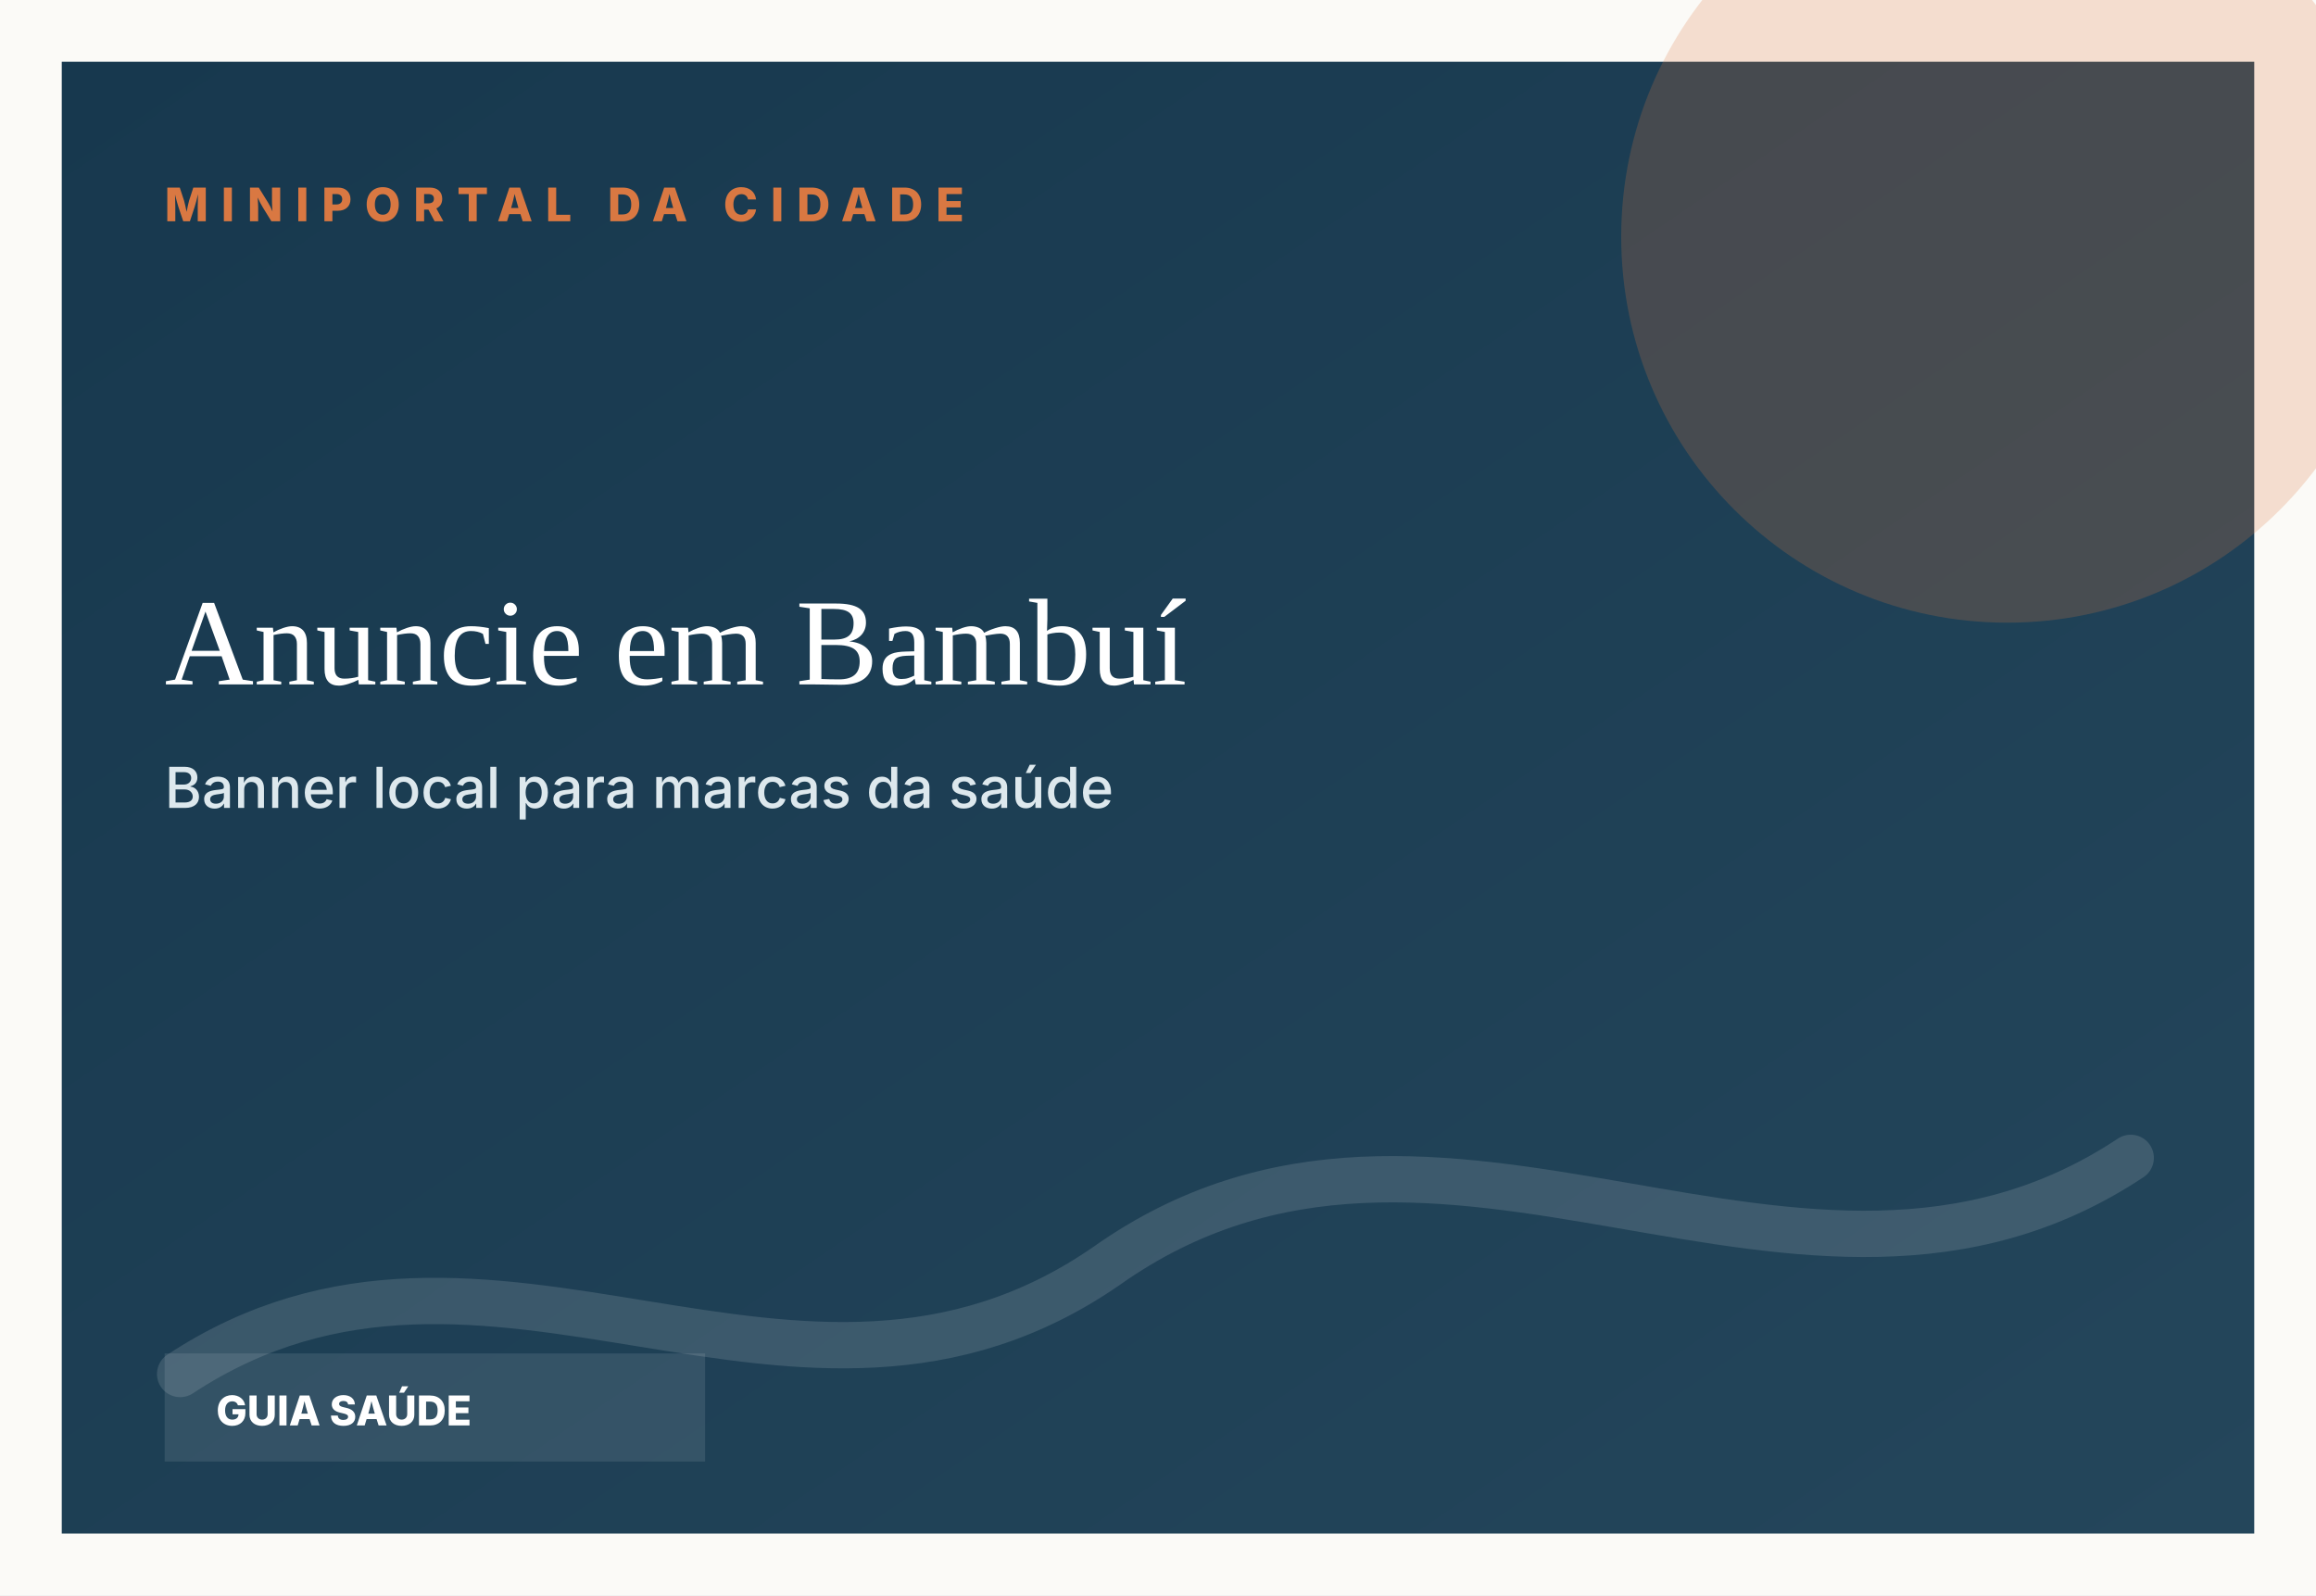
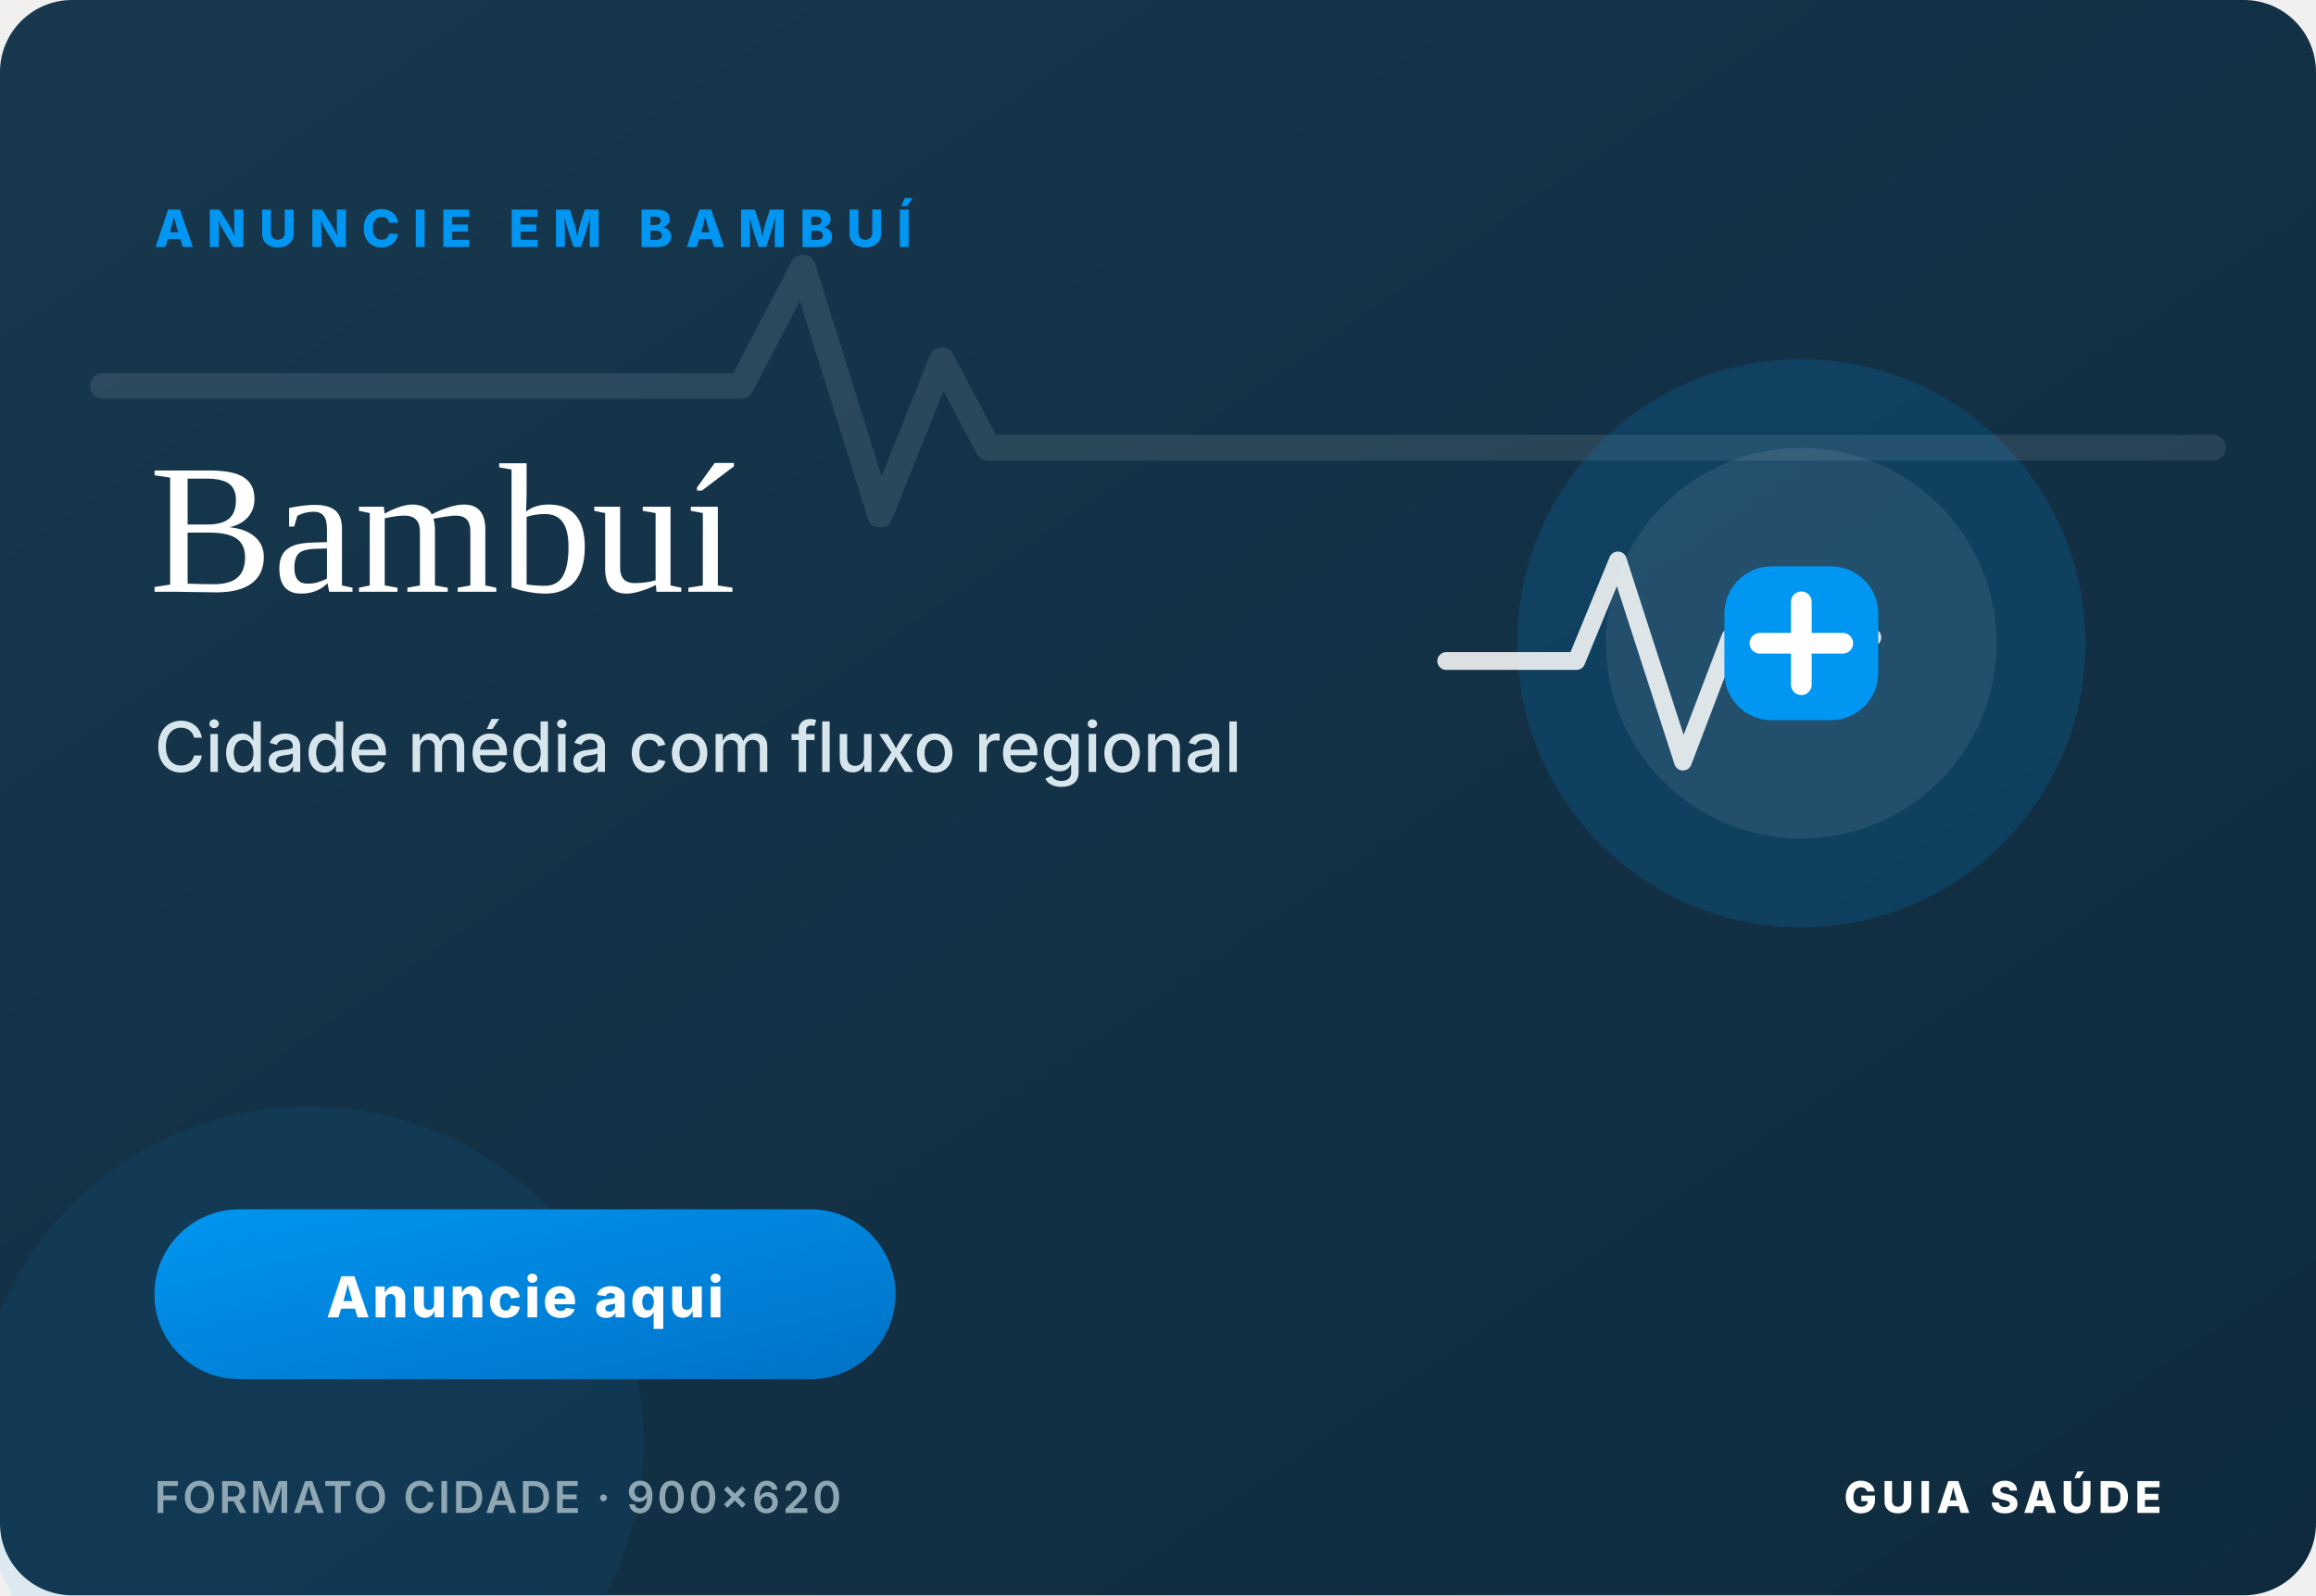
<svg xmlns="http://www.w3.org/2000/svg" width="900" height="620" viewBox="0 0 900 620" fill="none">
  <defs>
-     <linearGradient id="g" x1="0" y1="0" x2="1" y2="1">
-       <stop stop-color="#17384E" />
-       <stop offset="1" stop-color="#24465B" />
+     <linearGradient id="bg" x1="0" y1="0" x2="1" y2="1">
+       <stop stop-color="#17384e" />
+       <stop offset="1" stop-color="#0f2a3d" />
    </linearGradient>
-     <linearGradient id="a" x1="0" y1="0" x2="1" y2="1">
-       <stop stop-color="#D97842" />
-       <stop offset="1" stop-color="#A85831" />
+     <linearGradient id="cta" x1="0" y1="0" x2="1" y2="1">
+       <stop stop-color="#0096f2" />
+       <stop offset="1" stop-color="#0072c6" />
    </linearGradient>
  </defs>
-   <rect width="900" height="620" fill="#FBFAF7" />
-   <rect x="24" y="24" width="852" height="572" fill="url(#g)" />
-   <circle cx="780" cy="92" r="150" fill="#D97842" opacity=".22" />
-   <path d="M70 534C190 455 310 575 430 492C560 400 700 535 828 450" stroke="#FFFFFF" stroke-opacity=".13" stroke-width="18" stroke-linecap="round" />
-   <text x="64" y="86" fill="#D97842" font-family="Inter, Arial, sans-serif" font-size="18" font-weight="800" letter-spacing="5">MINIPORTAL DA CIDADE</text>
-   <text x="64" y="266" fill="#FFFFFF" font-family="Georgia, 'Times New Roman', serif" font-size="48" font-weight="400">Anuncie em Bambuí</text>
-   <text x="64" y="314" fill="#DDE8ED" font-family="Inter, Arial, sans-serif" font-size="22" font-weight="500">Banner local para marcas da saúde</text>
-   <rect x="64" y="526" width="210" height="42" fill="rgba(255,255,255,.10)" />
-   <text x="84" y="554" fill="#FFFFFF" font-family="Inter, Arial, sans-serif" font-size="16" font-weight="800">GUIA SAÚDE</text>
+   <rect width="900" height="620" rx="28" fill="url(#bg)" />
+   <path d="M40 150 H288 l24 -46 l30 96 l24 -60 l18 34 H860" stroke="#ffffff" stroke-opacity=".10" stroke-width="10" stroke-linecap="round" stroke-linejoin="round" fill="none" />
+   <g transform="translate(700 250) scale(1.15)" fill="none">
+     <circle cx="0" cy="0" r="96" fill="#0096f2" opacity=".16" />
+     <circle cx="0" cy="0" r="66" fill="#ffffff" opacity=".08" />
+     <path d="M-120 6 h44 l14 -34 l22 68 l16 -42 h48" stroke="#ffffff" stroke-opacity=".85" stroke-width="6" stroke-linecap="round" stroke-linejoin="round" />
+     <g transform="translate(0 0)">
+       <rect x="-26" y="-26" width="52" height="52" rx="16" fill="#0096f2" />
+       <path d="M0 -14 v28 M-14 0 h28" stroke="#fff" stroke-width="7" stroke-linecap="round" />
+     </g>
+   </g>
+   <circle cx="120" cy="560" r="130" fill="#0096f2" opacity=".08" />
+   <text x="60" y="96" fill="#0096f2" font-family="Inter, Arial, sans-serif" font-size="20" font-weight="800" letter-spacing="5">ANUNCIE EM BAMBUÍ</text>
+   <text x="58" y="230" fill="#ffffff" font-family="Georgia, 'Times New Roman', serif" font-size="72" font-weight="400">Bambuí</text>
+   <text x="60" y="300" fill="#d7e5ec" font-family="Inter, Arial, sans-serif" font-size="27" font-weight="500">Cidade média com fluxo regional</text>
+   <rect x="60" y="470" width="288" height="66" rx="33" fill="url(#cta)" />
+   <text x="204" y="512" fill="#ffffff" font-family="Inter, Arial, sans-serif" font-size="22" font-weight="800" text-anchor="middle" letter-spacing="1">Anuncie aqui</text>
+   <text x="60" y="588" fill="#8fa6b3" font-family="Inter, Arial, sans-serif" font-size="17" font-weight="600" letter-spacing="1">FORMATO CIDADE · 900×620</text>
+   <text x="840" y="588" fill="#ffffff" font-family="Inter, Arial, sans-serif" font-size="17" font-weight="800" text-anchor="end" letter-spacing="2">GUIA SAÚDE</text>
</svg>
